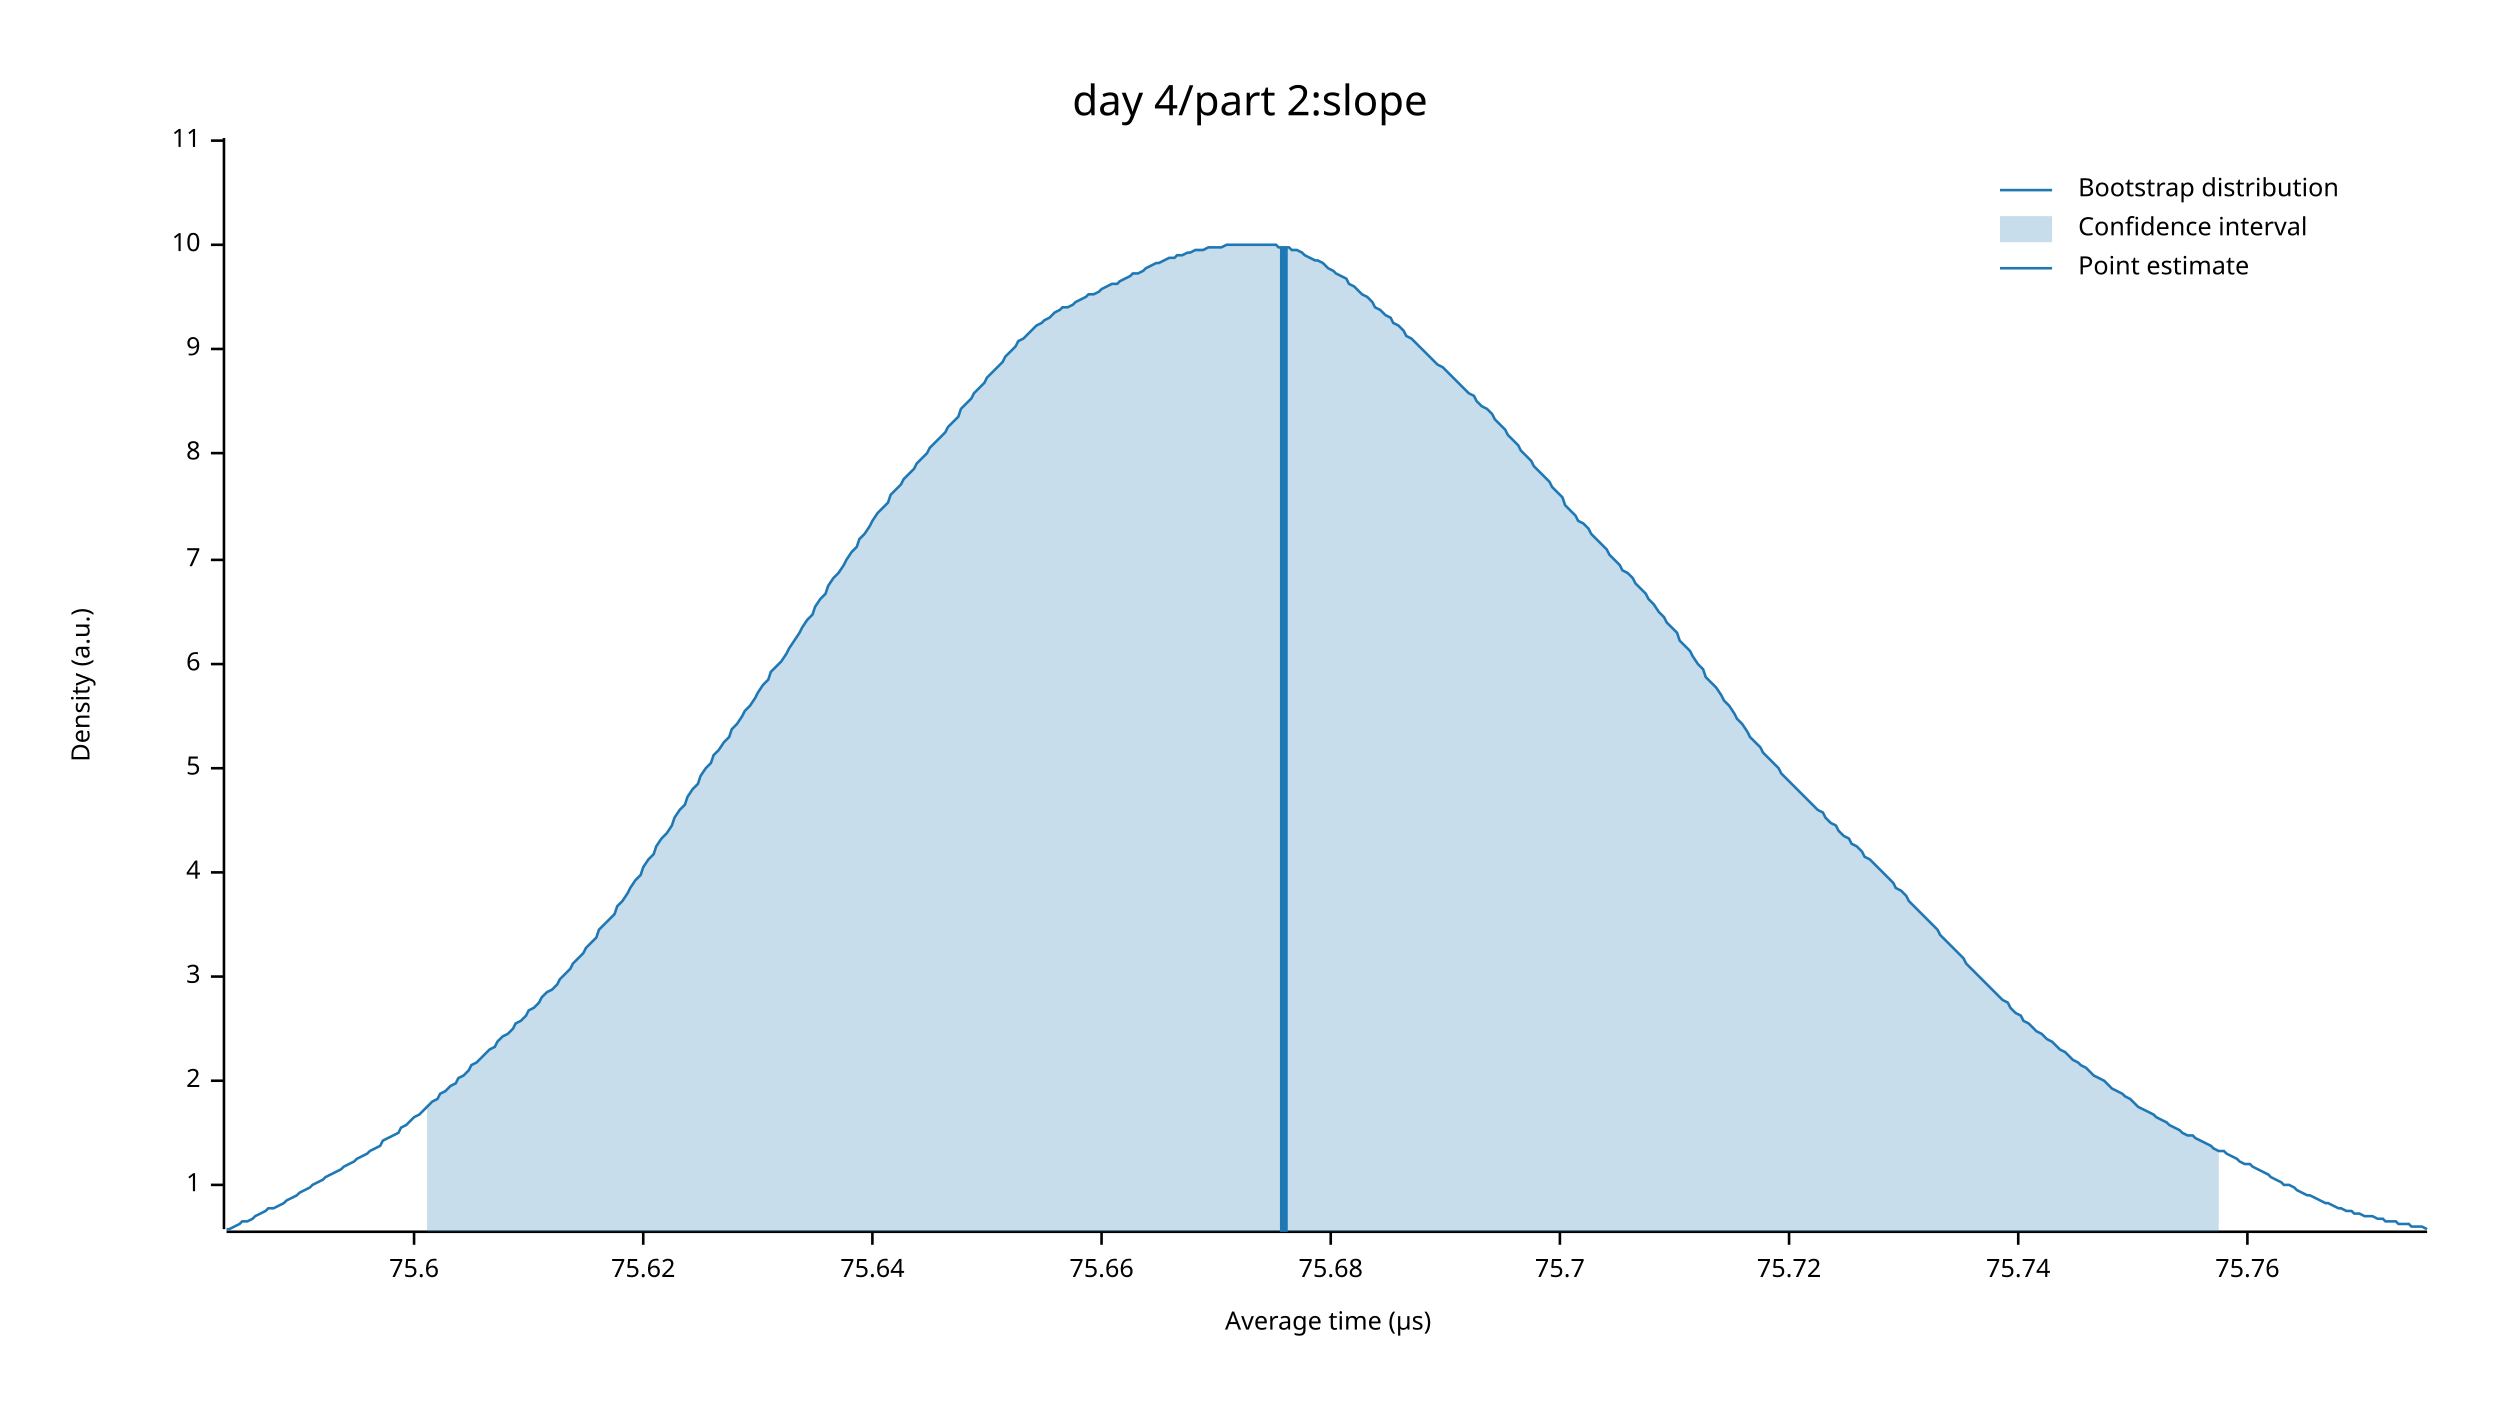
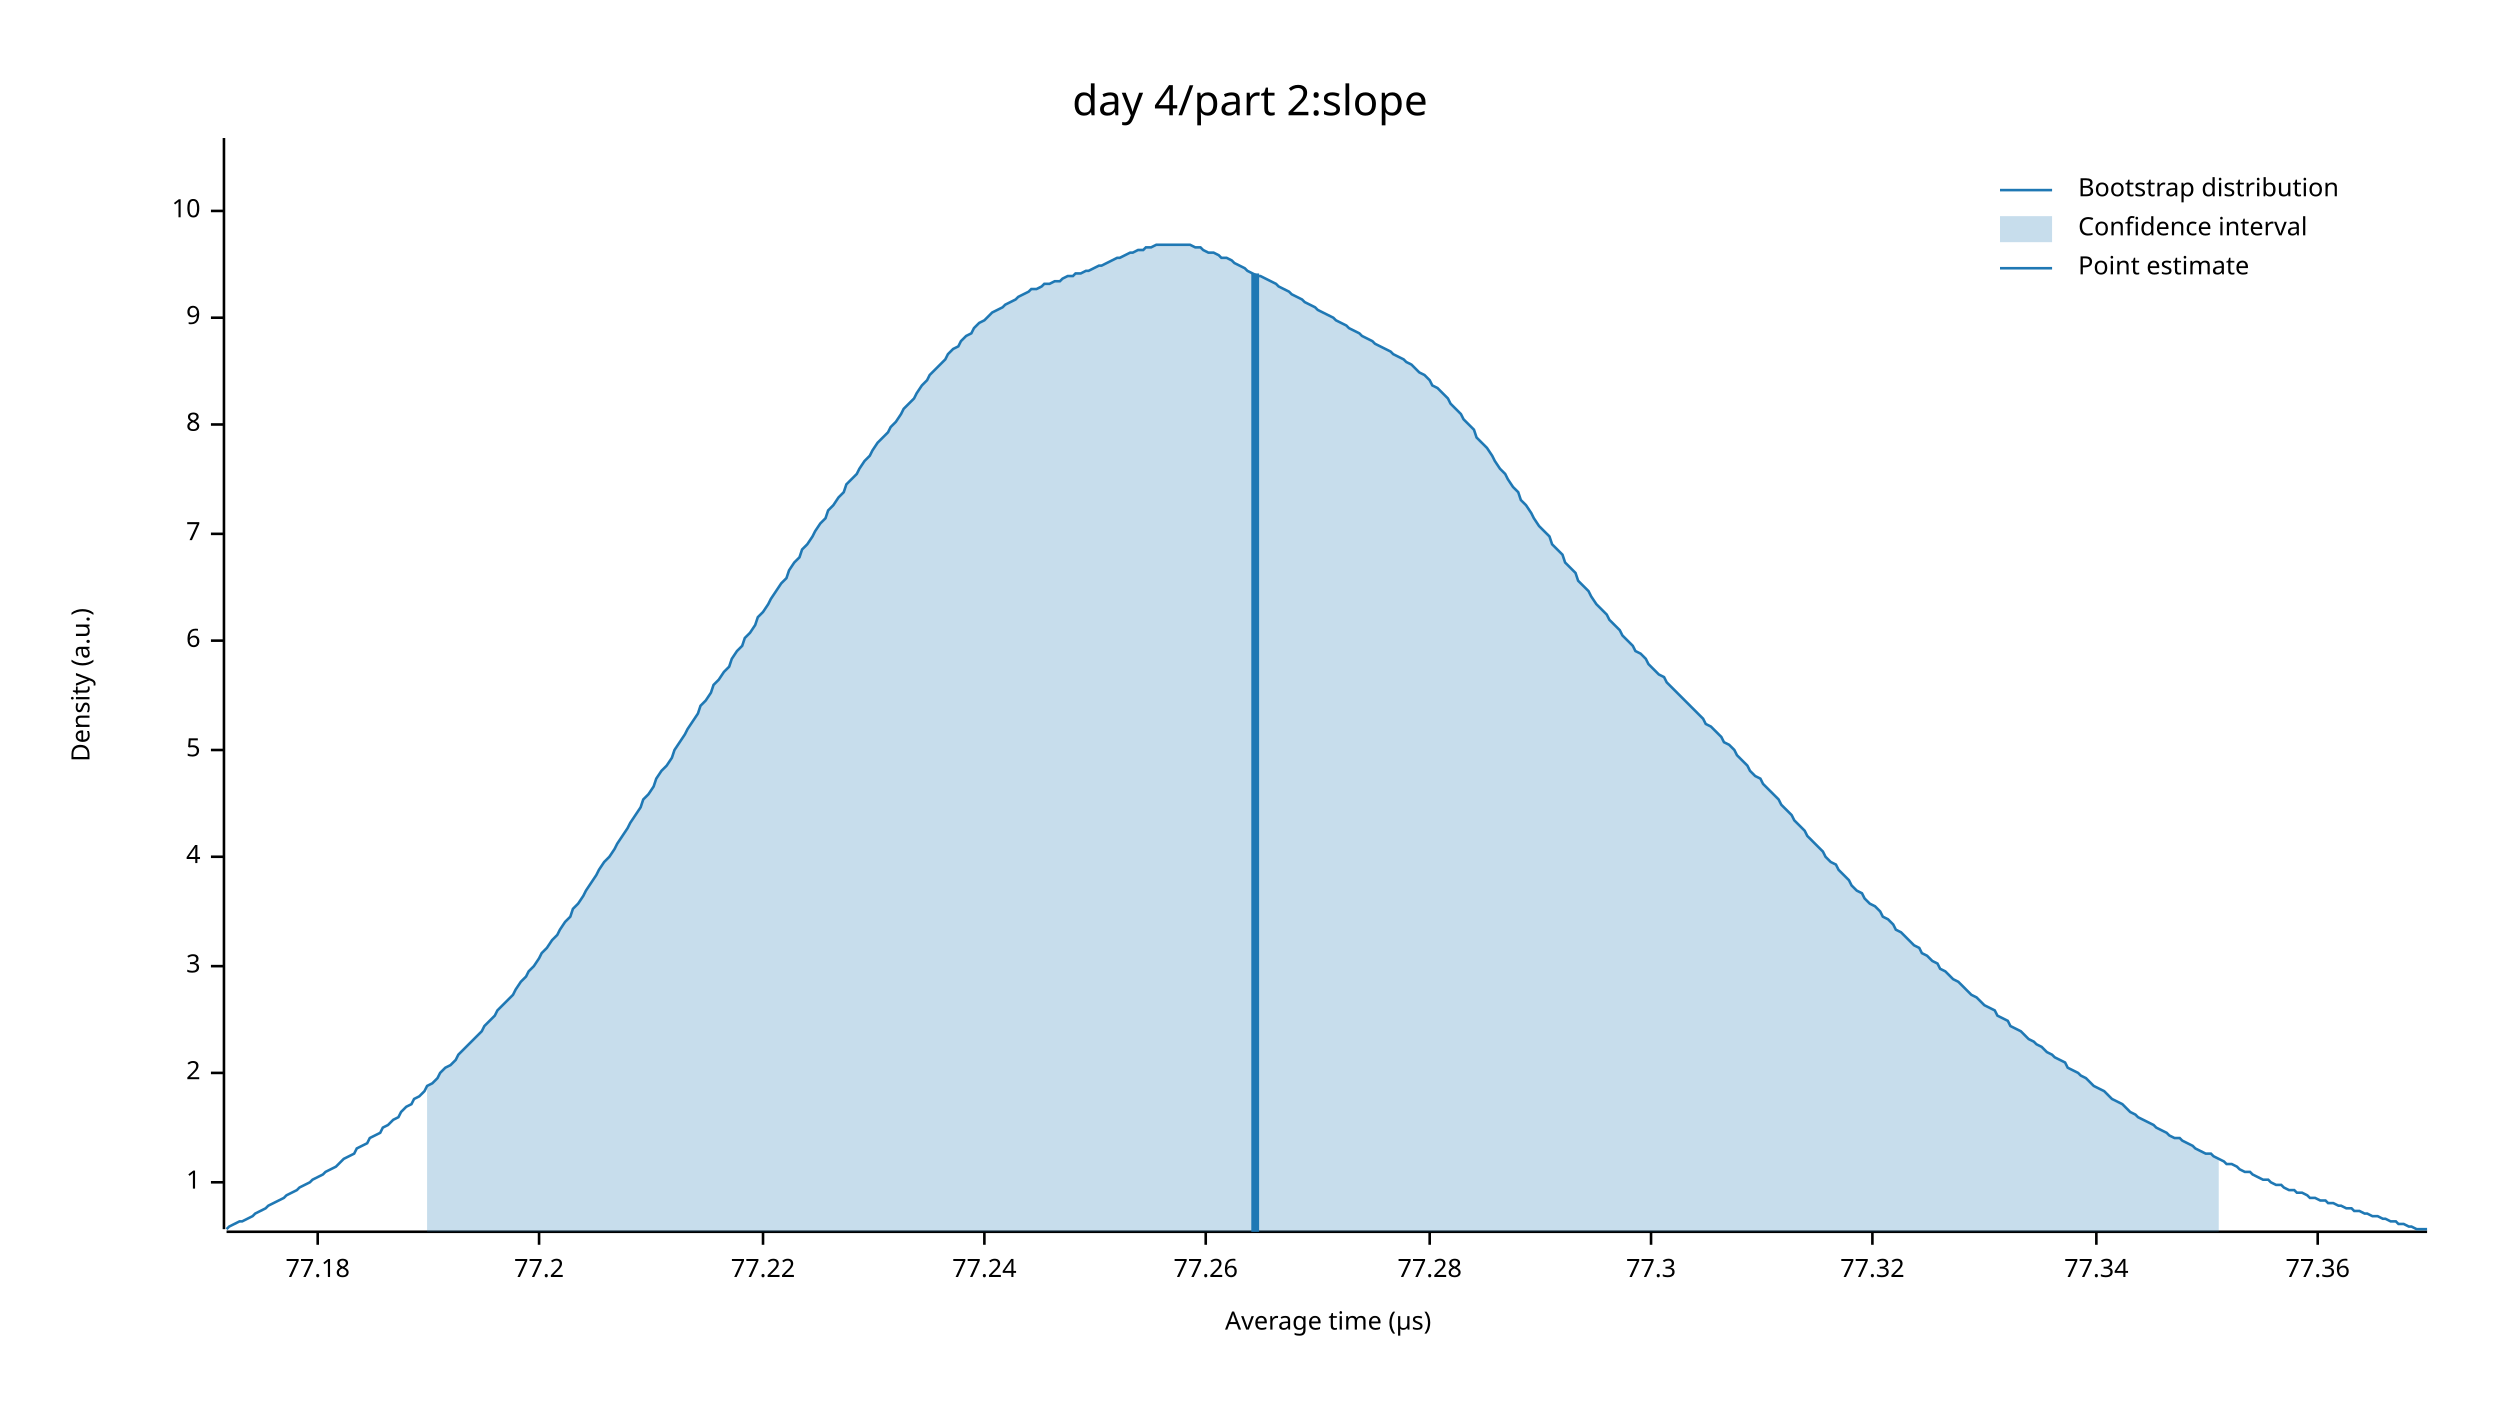
<svg xmlns="http://www.w3.org/2000/svg" width="960" height="540" viewBox="0 0 960 540">
  <text x="480" y="32" dy="0.76em" text-anchor="middle" font-family="sans-serif" font-size="16.129" opacity="1" fill="#000000">
day 4/part 2:slope
</text>
  <text x="27" y="263" dy="0.76em" text-anchor="middle" font-family="sans-serif" font-size="9.677" opacity="1" fill="#000000" transform="rotate(270, 27, 263)">
Density (a.u.)
</text>
  <text x="510" y="513" dy="-0.5ex" text-anchor="middle" font-family="sans-serif" font-size="9.677" opacity="1" fill="#000000">
Average time (µs)
</text>
  <polyline fill="none" opacity="1" stroke="#000000" stroke-width="1" points="86,53 86,472 " />
-   <text x="77" y="455" dy="0.5ex" text-anchor="end" font-family="sans-serif" font-size="9.677" opacity="1" fill="#000000">
+   <text x="77" y="454" dy="0.5ex" text-anchor="end" font-family="sans-serif" font-size="9.677" opacity="1" fill="#000000">
1
</text>
-   <polyline fill="none" opacity="1" stroke="#000000" stroke-width="1" points="81,455 86,455 " />
-   <text x="77" y="415" dy="0.5ex" text-anchor="end" font-family="sans-serif" font-size="9.677" opacity="1" fill="#000000">
+   <polyline fill="none" opacity="1" stroke="#000000" stroke-width="1" points="81,454 86,454 " />
+   <text x="77" y="412" dy="0.5ex" text-anchor="end" font-family="sans-serif" font-size="9.677" opacity="1" fill="#000000">
2
</text>
-   <polyline fill="none" opacity="1" stroke="#000000" stroke-width="1" points="81,415 86,415 " />
-   <text x="77" y="375" dy="0.5ex" text-anchor="end" font-family="sans-serif" font-size="9.677" opacity="1" fill="#000000">
+   <polyline fill="none" opacity="1" stroke="#000000" stroke-width="1" points="81,412 86,412 " />
+   <text x="77" y="371" dy="0.5ex" text-anchor="end" font-family="sans-serif" font-size="9.677" opacity="1" fill="#000000">
3
</text>
-   <polyline fill="none" opacity="1" stroke="#000000" stroke-width="1" points="81,375 86,375 " />
-   <text x="77" y="335" dy="0.5ex" text-anchor="end" font-family="sans-serif" font-size="9.677" opacity="1" fill="#000000">
+   <polyline fill="none" opacity="1" stroke="#000000" stroke-width="1" points="81,371 86,371 " />
+   <text x="77" y="329" dy="0.5ex" text-anchor="end" font-family="sans-serif" font-size="9.677" opacity="1" fill="#000000">
4
</text>
-   <polyline fill="none" opacity="1" stroke="#000000" stroke-width="1" points="81,335 86,335 " />
-   <text x="77" y="295" dy="0.5ex" text-anchor="end" font-family="sans-serif" font-size="9.677" opacity="1" fill="#000000">
+   <polyline fill="none" opacity="1" stroke="#000000" stroke-width="1" points="81,329 86,329 " />
+   <text x="77" y="288" dy="0.5ex" text-anchor="end" font-family="sans-serif" font-size="9.677" opacity="1" fill="#000000">
5
</text>
-   <polyline fill="none" opacity="1" stroke="#000000" stroke-width="1" points="81,295 86,295 " />
-   <text x="77" y="255" dy="0.5ex" text-anchor="end" font-family="sans-serif" font-size="9.677" opacity="1" fill="#000000">
+   <polyline fill="none" opacity="1" stroke="#000000" stroke-width="1" points="81,288 86,288 " />
+   <text x="77" y="246" dy="0.5ex" text-anchor="end" font-family="sans-serif" font-size="9.677" opacity="1" fill="#000000">
6
</text>
-   <polyline fill="none" opacity="1" stroke="#000000" stroke-width="1" points="81,255 86,255 " />
-   <text x="77" y="215" dy="0.5ex" text-anchor="end" font-family="sans-serif" font-size="9.677" opacity="1" fill="#000000">
+   <polyline fill="none" opacity="1" stroke="#000000" stroke-width="1" points="81,246 86,246 " />
+   <text x="77" y="205" dy="0.5ex" text-anchor="end" font-family="sans-serif" font-size="9.677" opacity="1" fill="#000000">
7
</text>
-   <polyline fill="none" opacity="1" stroke="#000000" stroke-width="1" points="81,215 86,215 " />
-   <text x="77" y="174" dy="0.5ex" text-anchor="end" font-family="sans-serif" font-size="9.677" opacity="1" fill="#000000">
+   <polyline fill="none" opacity="1" stroke="#000000" stroke-width="1" points="81,205 86,205 " />
+   <text x="77" y="163" dy="0.5ex" text-anchor="end" font-family="sans-serif" font-size="9.677" opacity="1" fill="#000000">
8
</text>
-   <polyline fill="none" opacity="1" stroke="#000000" stroke-width="1" points="81,174 86,174 " />
-   <text x="77" y="134" dy="0.5ex" text-anchor="end" font-family="sans-serif" font-size="9.677" opacity="1" fill="#000000">
+   <polyline fill="none" opacity="1" stroke="#000000" stroke-width="1" points="81,163 86,163 " />
+   <text x="77" y="122" dy="0.5ex" text-anchor="end" font-family="sans-serif" font-size="9.677" opacity="1" fill="#000000">
9
</text>
-   <polyline fill="none" opacity="1" stroke="#000000" stroke-width="1" points="81,134 86,134 " />
-   <text x="77" y="94" dy="0.5ex" text-anchor="end" font-family="sans-serif" font-size="9.677" opacity="1" fill="#000000">
+   <polyline fill="none" opacity="1" stroke="#000000" stroke-width="1" points="81,122 86,122 " />
+   <text x="77" y="81" dy="0.5ex" text-anchor="end" font-family="sans-serif" font-size="9.677" opacity="1" fill="#000000">
10
</text>
-   <polyline fill="none" opacity="1" stroke="#000000" stroke-width="1" points="81,94 86,94 " />
-   <text x="77" y="54" dy="0.5ex" text-anchor="end" font-family="sans-serif" font-size="9.677" opacity="1" fill="#000000">
- 11
+   <polyline fill="none" opacity="1" stroke="#000000" stroke-width="1" points="81,81 86,81 " />
+   <polyline fill="none" opacity="1" stroke="#000000" stroke-width="1" points="87,473 932,473 " />
+   <text x="122" y="483" dy="0.76em" text-anchor="middle" font-family="sans-serif" font-size="9.677" opacity="1" fill="#000000">
+ 77.18
</text>
-   <polyline fill="none" opacity="1" stroke="#000000" stroke-width="1" points="81,54 86,54 " />
-   <polyline fill="none" opacity="1" stroke="#000000" stroke-width="1" points="87,473 932,473 " />
-   <text x="159" y="483" dy="0.76em" text-anchor="middle" font-family="sans-serif" font-size="9.677" opacity="1" fill="#000000">
- 75.6
+   <polyline fill="none" opacity="1" stroke="#000000" stroke-width="1" points="122,473 122,478 " />
+   <text x="207" y="483" dy="0.76em" text-anchor="middle" font-family="sans-serif" font-size="9.677" opacity="1" fill="#000000">
+ 77.2
</text>
-   <polyline fill="none" opacity="1" stroke="#000000" stroke-width="1" points="159,473 159,478 " />
-   <text x="247" y="483" dy="0.76em" text-anchor="middle" font-family="sans-serif" font-size="9.677" opacity="1" fill="#000000">
- 75.62
+   <polyline fill="none" opacity="1" stroke="#000000" stroke-width="1" points="207,473 207,478 " />
+   <text x="293" y="483" dy="0.76em" text-anchor="middle" font-family="sans-serif" font-size="9.677" opacity="1" fill="#000000">
+ 77.22
</text>
-   <polyline fill="none" opacity="1" stroke="#000000" stroke-width="1" points="247,473 247,478 " />
-   <text x="335" y="483" dy="0.76em" text-anchor="middle" font-family="sans-serif" font-size="9.677" opacity="1" fill="#000000">
- 75.64
+   <polyline fill="none" opacity="1" stroke="#000000" stroke-width="1" points="293,473 293,478 " />
+   <text x="378" y="483" dy="0.76em" text-anchor="middle" font-family="sans-serif" font-size="9.677" opacity="1" fill="#000000">
+ 77.24
</text>
-   <polyline fill="none" opacity="1" stroke="#000000" stroke-width="1" points="335,473 335,478 " />
-   <text x="423" y="483" dy="0.76em" text-anchor="middle" font-family="sans-serif" font-size="9.677" opacity="1" fill="#000000">
- 75.66
+   <polyline fill="none" opacity="1" stroke="#000000" stroke-width="1" points="378,473 378,478 " />
+   <text x="463" y="483" dy="0.76em" text-anchor="middle" font-family="sans-serif" font-size="9.677" opacity="1" fill="#000000">
+ 77.26
</text>
-   <polyline fill="none" opacity="1" stroke="#000000" stroke-width="1" points="423,473 423,478 " />
-   <text x="511" y="483" dy="0.76em" text-anchor="middle" font-family="sans-serif" font-size="9.677" opacity="1" fill="#000000">
- 75.68
+   <polyline fill="none" opacity="1" stroke="#000000" stroke-width="1" points="463,473 463,478 " />
+   <text x="549" y="483" dy="0.76em" text-anchor="middle" font-family="sans-serif" font-size="9.677" opacity="1" fill="#000000">
+ 77.28
</text>
-   <polyline fill="none" opacity="1" stroke="#000000" stroke-width="1" points="511,473 511,478 " />
-   <text x="599" y="483" dy="0.76em" text-anchor="middle" font-family="sans-serif" font-size="9.677" opacity="1" fill="#000000">
- 75.7
+   <polyline fill="none" opacity="1" stroke="#000000" stroke-width="1" points="549,473 549,478 " />
+   <text x="634" y="483" dy="0.76em" text-anchor="middle" font-family="sans-serif" font-size="9.677" opacity="1" fill="#000000">
+ 77.3
</text>
-   <polyline fill="none" opacity="1" stroke="#000000" stroke-width="1" points="599,473 599,478 " />
-   <text x="687" y="483" dy="0.76em" text-anchor="middle" font-family="sans-serif" font-size="9.677" opacity="1" fill="#000000">
- 75.72
+   <polyline fill="none" opacity="1" stroke="#000000" stroke-width="1" points="634,473 634,478 " />
+   <text x="719" y="483" dy="0.76em" text-anchor="middle" font-family="sans-serif" font-size="9.677" opacity="1" fill="#000000">
+ 77.32
</text>
-   <polyline fill="none" opacity="1" stroke="#000000" stroke-width="1" points="687,473 687,478 " />
-   <text x="775" y="483" dy="0.76em" text-anchor="middle" font-family="sans-serif" font-size="9.677" opacity="1" fill="#000000">
- 75.74
+   <polyline fill="none" opacity="1" stroke="#000000" stroke-width="1" points="719,473 719,478 " />
+   <text x="805" y="483" dy="0.76em" text-anchor="middle" font-family="sans-serif" font-size="9.677" opacity="1" fill="#000000">
+ 77.34
</text>
-   <polyline fill="none" opacity="1" stroke="#000000" stroke-width="1" points="775,473 775,478 " />
-   <text x="863" y="483" dy="0.76em" text-anchor="middle" font-family="sans-serif" font-size="9.677" opacity="1" fill="#000000">
- 75.76
+   <polyline fill="none" opacity="1" stroke="#000000" stroke-width="1" points="805,473 805,478 " />
+   <text x="890" y="483" dy="0.76em" text-anchor="middle" font-family="sans-serif" font-size="9.677" opacity="1" fill="#000000">
+ 77.36
</text>
-   <polyline fill="none" opacity="1" stroke="#000000" stroke-width="1" points="863,473 863,478 " />
-   <polyline fill="none" opacity="1" stroke="#1F78B4" stroke-width="1" points="87,472 88,472 90,471 92,470 93,469 95,469 97,468 98,467 100,466 102,465 103,464 105,464 107,463 109,462 110,461 112,460 114,459 115,458 117,457 119,456 120,455 122,454 124,453 125,452 127,451 129,450 131,449 132,448 134,447 136,446 137,445 139,444 141,443 142,442 144,441 146,440 147,438 149,437 151,436 153,435 154,433 156,432 158,430 159,429 161,428 163,426 164,425 166,423 168,422 169,420 171,419 173,417 175,416 176,414 178,413 180,411 181,409 183,408 185,406 186,405 188,403 190,402 191,400 193,398 195,397 197,395 198,393 200,392 202,390 203,388 205,387 207,385 208,383 210,381 212,380 214,378 215,376 217,374 219,372 220,370 222,368 224,366 225,364 227,362 229,360 230,357 232,355 234,353 236,351 237,348 239,346 241,343 242,341 244,338 246,336 247,333 249,330 251,328 252,325 254,322 256,320 258,317 259,314 261,311 263,309 264,306 266,303 268,301 269,298 271,295 273,293 274,290 276,288 278,285 280,283 281,280 283,278 285,275 286,273 288,271 290,268 291,266 293,263 295,261 296,258 298,256 300,254 302,251 303,249 305,246 307,243 308,241 310,238 312,236 313,233 315,230 317,228 318,225 320,222 322,220 324,217 325,215 327,212 329,210 330,207 332,205 334,202 335,200 337,197 339,195 341,193 342,190 344,188 346,186 347,184 349,182 351,180 352,178 354,176 356,174 357,172 359,170 361,168 363,166 364,164 366,162 368,160 369,157 371,155 373,153 374,151 376,149 378,147 379,145 381,143 383,141 385,139 386,137 388,135 390,133 391,131 393,130 395,128 396,127 398,125 400,124 401,123 403,122 405,120 407,119 408,118 410,118 412,117 413,116 415,115 417,114 418,113 420,113 422,112 423,111 425,110 427,109 429,109 430,108 432,107 434,106 435,105 437,105 439,104 440,103 442,102 444,101 445,101 447,100 449,99 451,99 452,98 454,98 456,97 457,97 459,96 461,96 462,96 464,95 466,95 468,95 469,95 471,94 473,94 474,94 476,94 478,94 479,94 481,94 483,94 484,94 486,94 488,94 490,94 491,95 493,95 495,95 496,96 498,96 500,97 501,98 503,99 505,100 506,100 508,101 510,103 512,104 513,105 515,106 517,107 518,109 520,110 522,112 523,113 525,114 527,116 528,118 530,119 532,121 534,122 535,124 537,125 539,127 540,129 542,130 544,132 545,133 547,135 549,137 550,138 552,140 554,141 556,143 557,144 559,146 561,148 562,149 564,151 566,152 567,154 569,156 571,157 573,159 574,161 576,163 578,165 579,167 581,169 583,171 584,173 586,175 588,177 589,179 591,181 593,183 595,185 596,187 598,189 600,191 601,194 603,196 605,198 606,200 608,201 610,203 611,205 613,207 615,209 617,211 618,213 620,215 622,217 623,219 625,220 627,222 628,224 630,226 632,228 633,230 635,232 637,235 639,237 640,239 642,241 644,243 645,246 647,248 649,250 650,252 652,255 654,257 655,260 657,262 659,264 661,267 662,269 664,271 666,274 667,276 669,278 671,281 672,283 674,285 676,287 677,289 679,291 681,293 683,295 684,297 686,299 688,301 689,302 691,304 693,306 694,307 696,309 698,311 700,312 701,314 703,316 705,317 706,319 708,321 710,322 711,324 713,325 715,327 716,329 718,330 720,332 722,334 723,335 725,337 727,339 728,341 730,342 732,344 733,346 735,348 737,350 738,351 740,353 742,355 744,357 745,359 747,361 749,363 750,364 752,366 754,368 755,370 757,372 759,374 760,375 762,377 764,379 766,381 767,382 769,384 771,385 772,387 774,389 776,390 777,392 779,393 781,395 782,396 784,397 786,399 788,400 789,401 791,403 793,404 794,405 796,407 798,408 799,409 801,410 803,412 804,413 806,414 808,415 810,417 811,418 813,419 815,420 816,421 818,422 820,424 821,425 823,426 825,427 827,428 828,429 830,430 832,431 833,432 835,433 837,434 838,435 840,436 842,436 843,437 845,438 847,439 849,440 850,441 852,442 854,442 855,443 857,444 859,445 860,446 862,447 864,447 865,448 867,449 869,450 871,451 872,452 874,453 876,454 877,455 879,455 881,456 882,457 884,458 886,459 887,459 889,460 891,461 893,462 894,462 896,463 898,464 899,464 901,465 903,465 904,466 906,466 908,467 909,467 911,467 913,468 915,468 916,469 918,469 920,469 921,470 923,470 925,470 926,471 928,471 930,471 932,472 " />
-   <polygon opacity="0.25" fill="#1F78B4" points="164,425 166,423 168,422 169,420 171,419 173,417 175,416 176,414 178,413 180,411 181,409 183,408 185,406 186,405 188,403 190,402 191,400 193,398 195,397 197,395 198,393 200,392 202,390 203,388 205,387 207,385 208,383 210,381 212,380 214,378 215,376 217,374 219,372 220,370 222,368 224,366 225,364 227,362 229,360 230,357 232,355 234,353 236,351 237,348 239,346 241,343 242,341 244,338 246,336 247,333 249,330 251,328 252,325 254,322 256,320 258,317 259,314 261,311 263,309 264,306 266,303 268,301 269,298 271,295 273,293 274,290 276,288 278,285 280,283 281,280 283,278 285,275 286,273 288,271 290,268 291,266 293,263 295,261 296,258 298,256 300,254 302,251 303,249 305,246 307,243 308,241 310,238 312,236 313,233 315,230 317,228 318,225 320,222 322,220 324,217 325,215 327,212 329,210 330,207 332,205 334,202 335,200 337,197 339,195 341,193 342,190 344,188 346,186 347,184 349,182 351,180 352,178 354,176 356,174 357,172 359,170 361,168 363,166 364,164 366,162 368,160 369,157 371,155 373,153 374,151 376,149 378,147 379,145 381,143 383,141 385,139 386,137 388,135 390,133 391,131 393,130 395,128 396,127 398,125 400,124 401,123 403,122 405,120 407,119 408,118 410,118 412,117 413,116 415,115 417,114 418,113 420,113 422,112 423,111 425,110 427,109 429,109 430,108 432,107 434,106 435,105 437,105 439,104 440,103 442,102 444,101 445,101 447,100 449,99 451,99 452,98 454,98 456,97 457,97 459,96 461,96 462,96 464,95 466,95 468,95 469,95 471,94 473,94 474,94 476,94 478,94 479,94 481,94 483,94 484,94 486,94 488,94 490,94 491,95 493,95 495,95 496,96 498,96 500,97 501,98 503,99 505,100 506,100 508,101 510,103 512,104 513,105 515,106 517,107 518,109 520,110 522,112 523,113 525,114 527,116 528,118 530,119 532,121 534,122 535,124 537,125 539,127 540,129 542,130 544,132 545,133 547,135 549,137 550,138 552,140 554,141 556,143 557,144 559,146 561,148 562,149 564,151 566,152 567,154 569,156 571,157 573,159 574,161 576,163 578,165 579,167 581,169 583,171 584,173 586,175 588,177 589,179 591,181 593,183 595,185 596,187 598,189 600,191 601,194 603,196 605,198 606,200 608,201 610,203 611,205 613,207 615,209 617,211 618,213 620,215 622,217 623,219 625,220 627,222 628,224 630,226 632,228 633,230 635,232 637,235 639,237 640,239 642,241 644,243 645,246 647,248 649,250 650,252 652,255 654,257 655,260 657,262 659,264 661,267 662,269 664,271 666,274 667,276 669,278 671,281 672,283 674,285 676,287 677,289 679,291 681,293 683,295 684,297 686,299 688,301 689,302 691,304 693,306 694,307 696,309 698,311 700,312 701,314 703,316 705,317 706,319 708,321 710,322 711,324 713,325 715,327 716,329 718,330 720,332 722,334 723,335 725,337 727,339 728,341 730,342 732,344 733,346 735,348 737,350 738,351 740,353 742,355 744,357 745,359 747,361 749,363 750,364 752,366 754,368 755,370 757,372 759,374 760,375 762,377 764,379 766,381 767,382 769,384 771,385 772,387 774,389 776,390 777,392 779,393 781,395 782,396 784,397 786,399 788,400 789,401 791,403 793,404 794,405 796,407 798,408 799,409 801,410 803,412 804,413 806,414 808,415 810,417 811,418 813,419 815,420 816,421 818,422 820,424 821,425 823,426 825,427 827,428 828,429 830,430 832,431 833,432 835,433 837,434 838,435 840,436 842,436 843,437 845,438 847,439 849,440 850,441 852,442 852,473 164,473 " />
-   <polyline fill="none" opacity="1" stroke="#1F78B4" stroke-width="3" points="493,473 493,95 " />
+   <polyline fill="none" opacity="1" stroke="#000000" stroke-width="1" points="890,473 890,478 " />
+   <polyline fill="none" opacity="1" stroke="#1F78B4" stroke-width="1" points="87,472 88,471 90,470 92,469 93,469 95,468 97,467 98,466 100,465 102,464 103,463 105,462 107,461 109,460 110,459 112,458 114,457 115,456 117,455 119,454 120,453 122,452 124,451 125,450 127,449 129,448 131,446 132,445 134,444 136,443 137,441 139,440 141,439 142,437 144,436 146,435 147,433 149,432 151,430 153,429 154,427 156,425 158,424 159,422 161,421 163,419 164,417 166,416 168,414 169,412 171,410 173,409 175,407 176,405 178,403 180,401 181,400 183,398 185,396 186,394 188,392 190,390 191,388 193,386 195,384 197,382 198,380 200,377 202,375 203,373 205,371 207,368 208,366 210,364 212,361 214,359 215,357 217,354 219,352 220,349 222,347 224,344 225,342 227,339 229,336 230,334 232,331 234,329 236,326 237,324 239,321 241,318 242,316 244,313 246,310 247,307 249,305 251,302 252,299 254,296 256,294 258,291 259,288 261,285 263,282 264,280 266,277 268,274 269,271 271,269 273,266 274,263 276,261 278,258 280,256 281,253 283,250 285,248 286,245 288,243 290,240 291,237 293,235 295,232 296,230 298,227 300,224 302,222 303,219 305,216 307,214 308,211 310,209 312,206 313,204 315,201 317,199 318,196 320,194 322,191 324,189 325,186 327,184 329,182 330,180 332,177 334,175 335,173 337,170 339,168 341,166 342,164 344,162 346,159 347,157 349,155 351,153 352,151 354,148 356,146 357,144 359,142 361,140 363,138 364,136 366,134 368,133 369,131 371,129 373,128 374,126 376,124 378,123 379,122 381,120 383,119 385,118 386,117 388,116 390,115 391,114 393,113 395,112 396,111 398,111 400,110 401,109 403,109 405,108 407,108 408,107 410,106 412,106 413,105 415,105 417,104 418,104 420,103 422,102 423,102 425,101 427,100 429,99 430,99 432,98 434,97 435,97 437,96 439,96 440,95 442,95 444,94 445,94 447,94 449,94 451,94 452,94 454,94 456,94 457,94 459,95 461,95 462,96 464,97 466,97 468,98 469,99 471,99 473,100 474,101 476,102 478,103 479,104 481,105 483,106 484,106 486,107 488,108 490,109 491,110 493,111 495,112 496,113 498,114 500,115 501,116 503,117 505,118 506,119 508,120 510,121 512,122 513,123 515,124 517,125 518,126 520,127 522,128 523,129 525,130 527,131 528,132 530,133 532,134 534,135 535,136 537,137 539,138 540,139 542,140 544,142 545,143 547,144 549,146 550,148 552,149 554,151 556,153 557,155 559,157 561,159 562,161 564,163 566,165 567,168 569,170 571,172 573,175 574,177 576,180 578,182 579,184 581,187 583,189 584,192 586,194 588,197 589,199 591,202 593,204 595,206 596,209 598,211 600,213 601,216 603,218 605,220 606,223 608,225 610,227 611,229 613,232 615,234 617,236 618,238 620,240 622,242 623,244 625,246 627,248 628,250 630,251 632,253 633,255 635,257 637,259 639,260 640,262 642,264 644,266 645,267 647,269 649,271 650,272 652,274 654,276 655,278 657,279 659,281 661,283 662,285 664,286 666,288 667,290 669,292 671,294 672,296 674,298 676,299 677,301 679,303 681,305 683,307 684,309 686,311 688,313 689,315 691,317 693,319 694,321 696,323 698,325 700,327 701,329 703,331 705,332 706,334 708,336 710,338 711,340 713,342 715,343 716,345 718,347 720,348 722,350 723,352 725,353 727,355 728,357 730,358 732,360 733,361 735,363 737,364 738,366 740,367 742,369 744,370 745,372 747,373 749,375 750,376 752,377 754,379 755,380 757,382 759,383 760,384 762,386 764,387 766,388 767,390 769,391 771,392 772,394 774,395 776,396 777,397 779,399 781,400 782,401 784,402 786,404 788,405 789,406 791,407 793,408 794,410 796,411 798,412 799,413 801,414 803,416 804,417 806,418 808,419 810,421 811,422 813,423 815,424 816,425 818,427 820,428 821,429 823,430 825,431 827,432 828,433 830,434 832,435 833,436 835,437 837,437 838,438 840,439 842,440 843,441 845,442 847,443 849,443 850,444 852,445 854,446 855,447 857,447 859,448 860,449 862,450 864,450 865,451 867,452 869,453 871,453 872,454 874,455 876,455 877,456 879,457 881,457 882,458 884,458 886,459 887,460 889,460 891,461 893,461 894,462 896,462 898,463 899,463 901,464 903,464 904,465 906,465 908,466 909,466 911,467 913,467 915,468 916,468 918,469 920,469 921,470 923,470 925,471 926,471 928,472 930,472 932,472 " />
+   <polygon opacity="0.25" fill="#1F78B4" points="164,417 166,416 168,414 169,412 171,410 173,409 175,407 176,405 178,403 180,401 181,400 183,398 185,396 186,394 188,392 190,390 191,388 193,386 195,384 197,382 198,380 200,377 202,375 203,373 205,371 207,368 208,366 210,364 212,361 214,359 215,357 217,354 219,352 220,349 222,347 224,344 225,342 227,339 229,336 230,334 232,331 234,329 236,326 237,324 239,321 241,318 242,316 244,313 246,310 247,307 249,305 251,302 252,299 254,296 256,294 258,291 259,288 261,285 263,282 264,280 266,277 268,274 269,271 271,269 273,266 274,263 276,261 278,258 280,256 281,253 283,250 285,248 286,245 288,243 290,240 291,237 293,235 295,232 296,230 298,227 300,224 302,222 303,219 305,216 307,214 308,211 310,209 312,206 313,204 315,201 317,199 318,196 320,194 322,191 324,189 325,186 327,184 329,182 330,180 332,177 334,175 335,173 337,170 339,168 341,166 342,164 344,162 346,159 347,157 349,155 351,153 352,151 354,148 356,146 357,144 359,142 361,140 363,138 364,136 366,134 368,133 369,131 371,129 373,128 374,126 376,124 378,123 379,122 381,120 383,119 385,118 386,117 388,116 390,115 391,114 393,113 395,112 396,111 398,111 400,110 401,109 403,109 405,108 407,108 408,107 410,106 412,106 413,105 415,105 417,104 418,104 420,103 422,102 423,102 425,101 427,100 429,99 430,99 432,98 434,97 435,97 437,96 439,96 440,95 442,95 444,94 445,94 447,94 449,94 451,94 452,94 454,94 456,94 457,94 459,95 461,95 462,96 464,97 466,97 468,98 469,99 471,99 473,100 474,101 476,102 478,103 479,104 481,105 483,106 484,106 486,107 488,108 490,109 491,110 493,111 495,112 496,113 498,114 500,115 501,116 503,117 505,118 506,119 508,120 510,121 512,122 513,123 515,124 517,125 518,126 520,127 522,128 523,129 525,130 527,131 528,132 530,133 532,134 534,135 535,136 537,137 539,138 540,139 542,140 544,142 545,143 547,144 549,146 550,148 552,149 554,151 556,153 557,155 559,157 561,159 562,161 564,163 566,165 567,168 569,170 571,172 573,175 574,177 576,180 578,182 579,184 581,187 583,189 584,192 586,194 588,197 589,199 591,202 593,204 595,206 596,209 598,211 600,213 601,216 603,218 605,220 606,223 608,225 610,227 611,229 613,232 615,234 617,236 618,238 620,240 622,242 623,244 625,246 627,248 628,250 630,251 632,253 633,255 635,257 637,259 639,260 640,262 642,264 644,266 645,267 647,269 649,271 650,272 652,274 654,276 655,278 657,279 659,281 661,283 662,285 664,286 666,288 667,290 669,292 671,294 672,296 674,298 676,299 677,301 679,303 681,305 683,307 684,309 686,311 688,313 689,315 691,317 693,319 694,321 696,323 698,325 700,327 701,329 703,331 705,332 706,334 708,336 710,338 711,340 713,342 715,343 716,345 718,347 720,348 722,350 723,352 725,353 727,355 728,357 730,358 732,360 733,361 735,363 737,364 738,366 740,367 742,369 744,370 745,372 747,373 749,375 750,376 752,377 754,379 755,380 757,382 759,383 760,384 762,386 764,387 766,388 767,390 769,391 771,392 772,394 774,395 776,396 777,397 779,399 781,400 782,401 784,402 786,404 788,405 789,406 791,407 793,408 794,410 796,411 798,412 799,413 801,414 803,416 804,417 806,418 808,419 810,421 811,422 813,423 815,424 816,425 818,427 820,428 821,429 823,430 825,431 827,432 828,433 830,434 832,435 833,436 835,437 837,437 838,438 840,439 842,440 843,441 845,442 847,443 849,443 850,444 852,445 852,473 164,473 " />
+   <polyline fill="none" opacity="1" stroke="#1F78B4" stroke-width="3" points="482,473 482,105 " />
  <text x="798" y="68" dy="0.76em" text-anchor="start" font-family="sans-serif" font-size="9.677" opacity="1" fill="#000000">
Bootstrap distribution
</text>
  <text x="798" y="83" dy="0.76em" text-anchor="start" font-family="sans-serif" font-size="9.677" opacity="1" fill="#000000">
Confidence interval
</text>
  <text x="798" y="98" dy="0.76em" text-anchor="start" font-family="sans-serif" font-size="9.677" opacity="1" fill="#000000">
Point estimate
</text>
  <polyline fill="none" opacity="1" stroke="#1F78B4" stroke-width="1" points="768,73 788,73 " />
  <rect x="768" y="83" width="20" height="10" opacity="0.25" fill="#1F78B4" stroke="none" />
  <polyline fill="none" opacity="1" stroke="#1F78B4" stroke-width="1" points="768,103 788,103 " />
</svg>
